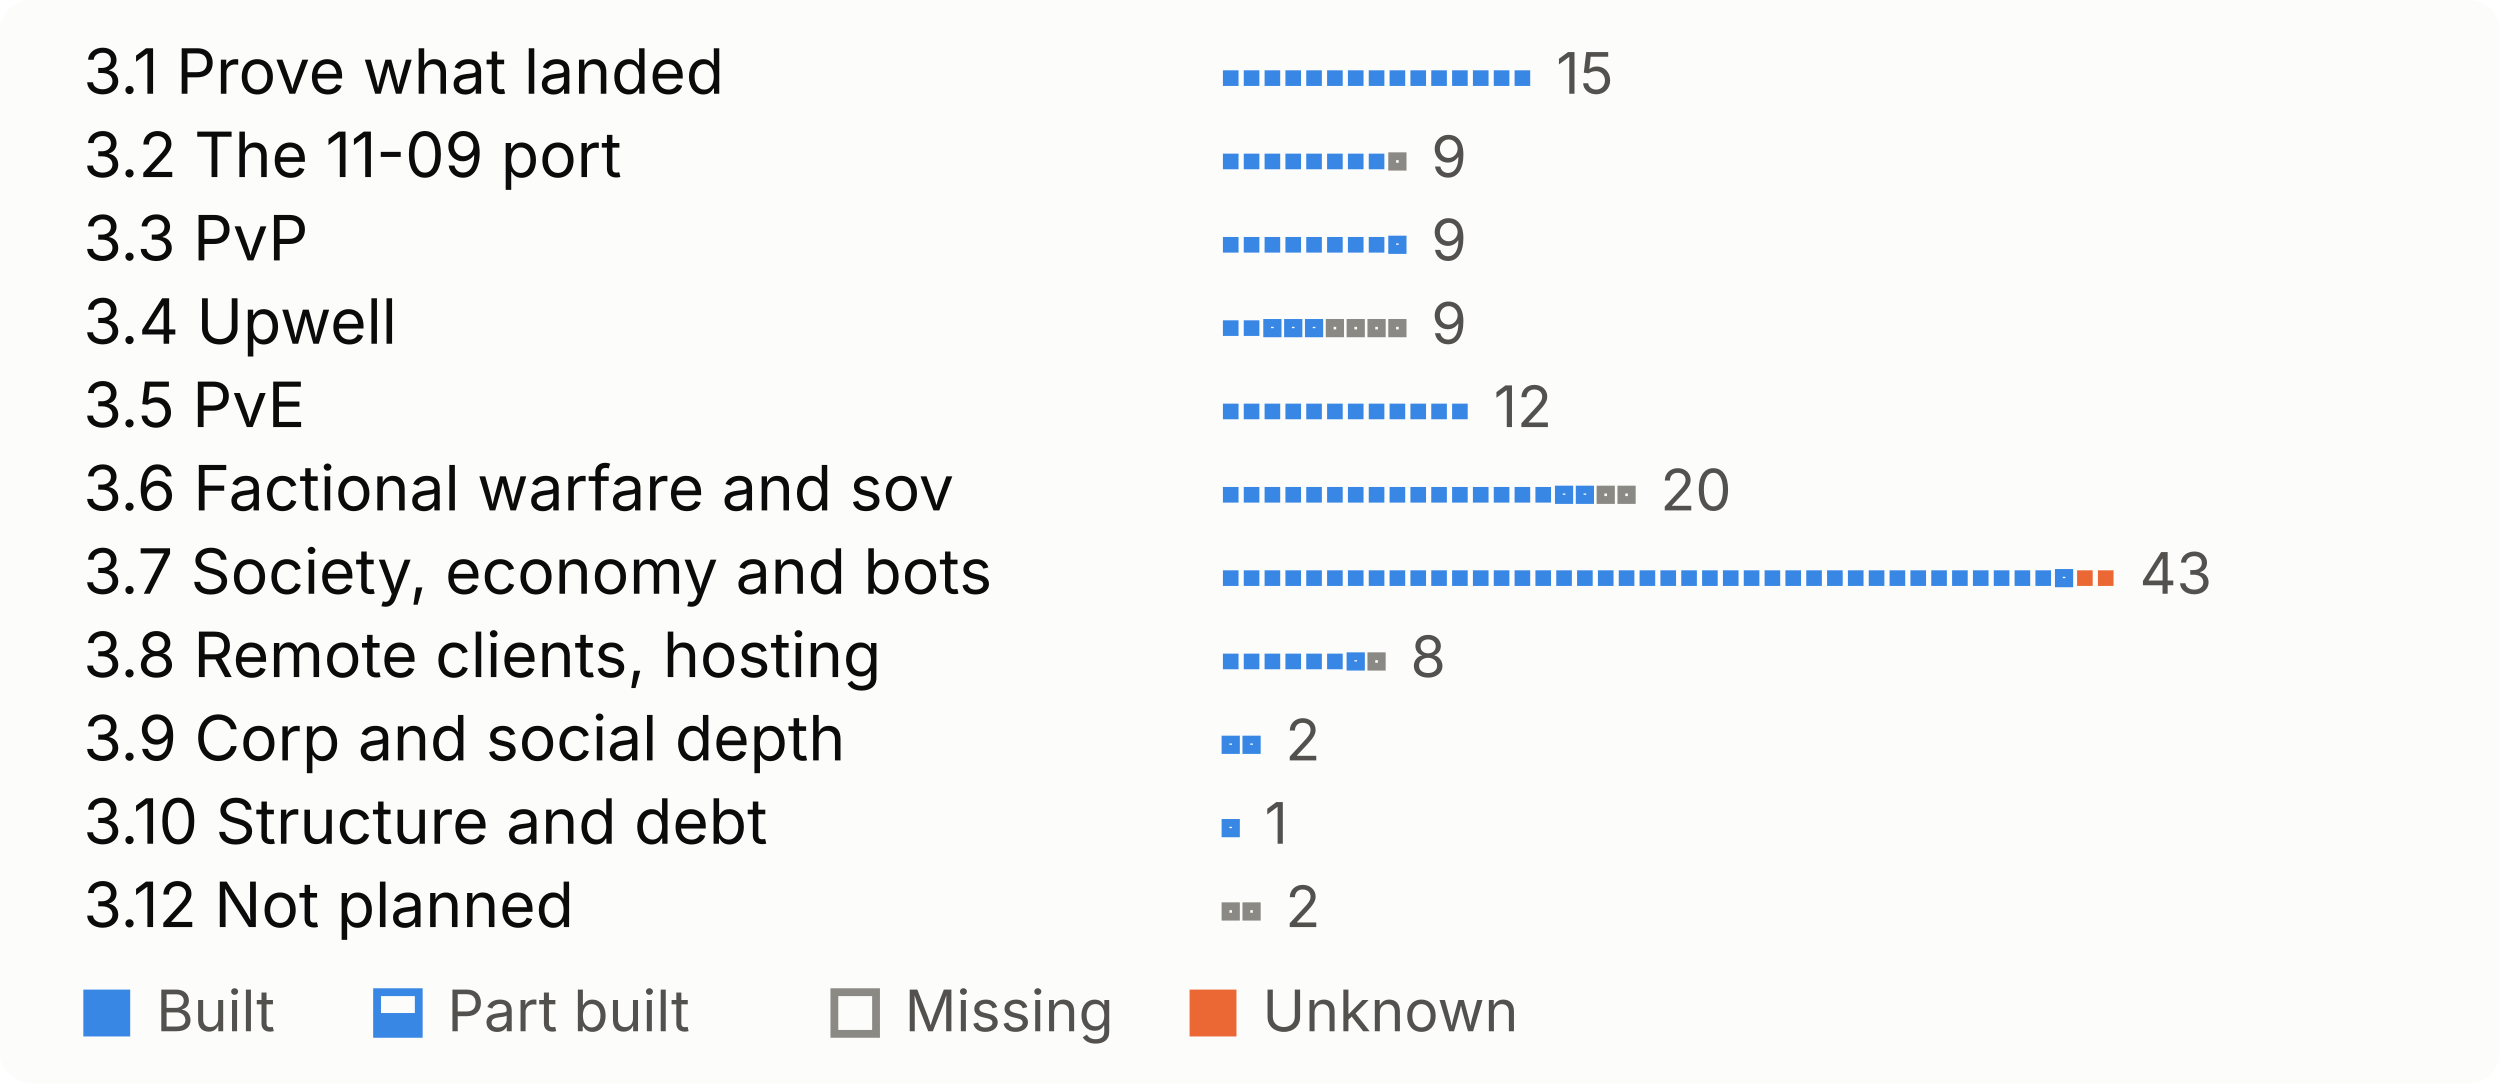
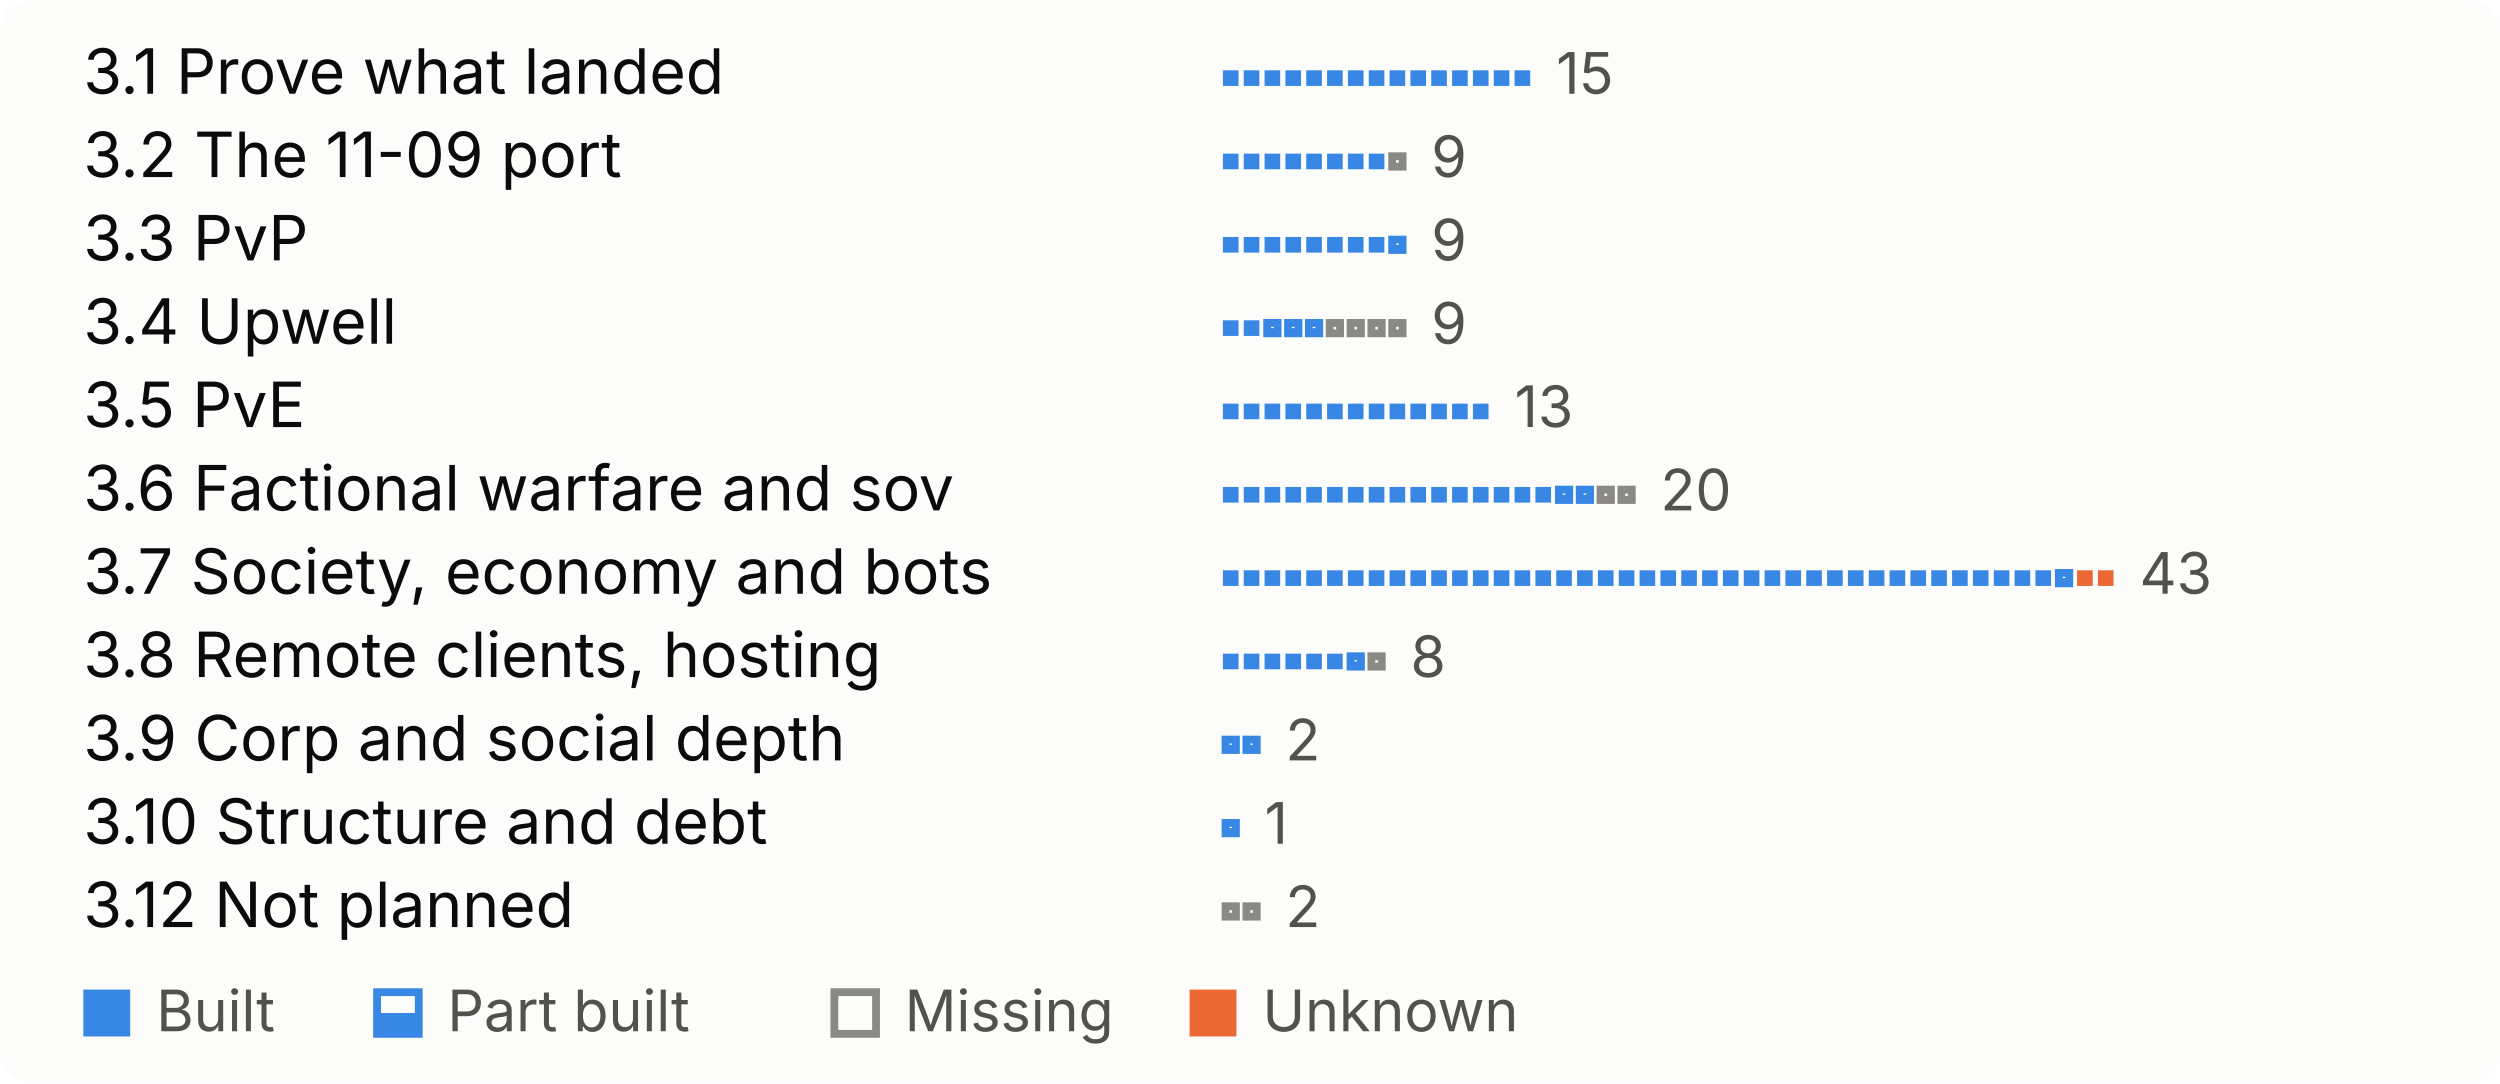
<svg xmlns="http://www.w3.org/2000/svg" width="480" height="208" viewBox="0 0 480 208" role="img" aria-label="What is left, by theme, one mark per open feature">
  <style>
.bg{fill:#fcfcfb}.t{fill:#0b0b0b}.s{fill:#52514e}.rule{fill:#e1e0d9}
.proved{fill:#184f95}.built{fill:#3987e5}.unknown{fill:#eb6834}
.part-o{fill:none;stroke:#3987e5;stroke-width:1.5}.part-f{fill:#3987e5}
.missing{fill:none;stroke:#8a8984;stroke-width:1.5}
.pass{fill:#184f95}.fail{fill:#eb6834}.none{fill:none;stroke:#8a8984;stroke-width:1.5}
@media (prefers-color-scheme:dark){
.bg{fill:#1a1a19}.t{fill:#f0efec}.s{fill:#c3c2b7}.rule{fill:#383835}
.proved{fill:#86b6ef}.built{fill:#3987e5}.unknown{fill:#d95926}
.part-o{stroke:#3987e5}.part-f{fill:#3987e5}
.missing{stroke:#8d8c85}
.pass{fill:#86b6ef}.fail{fill:#d95926}.none{stroke:#8d8c85}
}
text{font-family:system-ui,-apple-system,"Segoe UI",sans-serif;font-size:12px}
.big{font-size:26px;font-weight:600}.b{font-weight:600}.xs{font-size:11px}
</style>
  <rect width="480" height="208" rx="6" class="bg" />
  <text x="16.0" y="18.0" class="t">3.1 Prove what landed</text>
  <rect x="234.8" y="13.5" width="3" height="3" class="built" />
  <rect x="238.8" y="13.5" width="3" height="3" class="built" />
  <rect x="242.8" y="13.5" width="3" height="3" class="built" />
  <rect x="246.8" y="13.5" width="3" height="3" class="built" />
  <rect x="250.8" y="13.5" width="3" height="3" class="built" />
  <rect x="254.8" y="13.5" width="3" height="3" class="built" />
  <rect x="258.8" y="13.5" width="3" height="3" class="built" />
  <rect x="262.8" y="13.5" width="3" height="3" class="built" />
  <rect x="266.8" y="13.5" width="3" height="3" class="built" />
  <rect x="270.8" y="13.5" width="3" height="3" class="built" />
  <rect x="274.8" y="13.5" width="3" height="3" class="built" />
  <rect x="278.8" y="13.5" width="3" height="3" class="built" />
  <rect x="282.8" y="13.5" width="3" height="3" class="built" />
  <rect x="286.8" y="13.5" width="3" height="3" class="built" />
  <rect x="290.8" y="13.5" width="3" height="3" class="built" />
  <text x="298.8" y="18.0" class="s xs">15</text>
  <text x="16.0" y="34.0" class="t">3.2 The 11-09 port</text>
  <rect x="234.8" y="29.5" width="3" height="3" class="built" />
  <rect x="238.8" y="29.5" width="3" height="3" class="built" />
  <rect x="242.8" y="29.5" width="3" height="3" class="built" />
  <rect x="246.8" y="29.5" width="3" height="3" class="built" />
  <rect x="250.8" y="29.5" width="3" height="3" class="built" />
  <rect x="254.8" y="29.5" width="3" height="3" class="built" />
  <rect x="258.8" y="29.5" width="3" height="3" class="built" />
  <rect x="262.8" y="29.5" width="3" height="3" class="built" />
  <rect x="267.3" y="30.0" width="2" height="2" fill="none" class="missing" />
  <text x="274.8" y="34.0" class="s xs">9</text>
  <text x="16.0" y="50.0" class="t">3.3 PvP</text>
  <rect x="234.8" y="45.5" width="3" height="3" class="built" />
  <rect x="238.8" y="45.5" width="3" height="3" class="built" />
  <rect x="242.8" y="45.5" width="3" height="3" class="built" />
  <rect x="246.8" y="45.5" width="3" height="3" class="built" />
  <rect x="250.8" y="45.5" width="3" height="3" class="built" />
  <rect x="254.8" y="45.5" width="3" height="3" class="built" />
  <rect x="258.8" y="45.5" width="3" height="3" class="built" />
  <rect x="262.8" y="45.5" width="3" height="3" class="built" />
  <rect x="267.3" y="46.0" width="2" height="2" fill="none" class="part-o" />
  <rect x="266.8" y="47.0" width="3" height="1.5" class="part-f" />
  <text x="274.8" y="50.0" class="s xs">9</text>
  <text x="16.0" y="66.0" class="t">3.4 Upwell</text>
  <rect x="234.8" y="61.5" width="3" height="3" class="built" />
  <rect x="238.8" y="61.5" width="3" height="3" class="built" />
  <rect x="243.3" y="62.0" width="2" height="2" fill="none" class="part-o" />
  <rect x="242.8" y="63.0" width="3" height="1.5" class="part-f" />
  <rect x="247.3" y="62.0" width="2" height="2" fill="none" class="part-o" />
  <rect x="246.8" y="63.0" width="3" height="1.5" class="part-f" />
  <rect x="251.3" y="62.0" width="2" height="2" fill="none" class="part-o" />
  <rect x="250.8" y="63.0" width="3" height="1.5" class="part-f" />
  <rect x="255.3" y="62.0" width="2" height="2" fill="none" class="missing" />
  <rect x="259.3" y="62.0" width="2" height="2" fill="none" class="missing" />
  <rect x="263.3" y="62.0" width="2" height="2" fill="none" class="missing" />
  <rect x="267.3" y="62.0" width="2" height="2" fill="none" class="missing" />
  <text x="274.8" y="66.0" class="s xs">9</text>
  <text x="16.0" y="82.0" class="t">3.5 PvE</text>
  <rect x="234.8" y="77.5" width="3" height="3" class="built" />
  <rect x="238.8" y="77.5" width="3" height="3" class="built" />
  <rect x="242.8" y="77.5" width="3" height="3" class="built" />
  <rect x="246.8" y="77.5" width="3" height="3" class="built" />
  <rect x="250.8" y="77.5" width="3" height="3" class="built" />
  <rect x="254.8" y="77.5" width="3" height="3" class="built" />
  <rect x="258.8" y="77.5" width="3" height="3" class="built" />
  <rect x="262.8" y="77.5" width="3" height="3" class="built" />
  <rect x="266.8" y="77.5" width="3" height="3" class="built" />
  <rect x="270.8" y="77.5" width="3" height="3" class="built" />
  <rect x="274.8" y="77.5" width="3" height="3" class="built" />
  <rect x="278.8" y="77.5" width="3" height="3" class="built" />
-   <text x="286.8" y="82.0" class="s xs">12</text>
+   <rect x="282.8" y="77.5" width="3" height="3" class="built" />
+   <text x="290.8" y="82.0" class="s xs">13</text>
  <text x="16.0" y="98.0" class="t">3.6 Factional warfare and sov</text>
  <rect x="234.8" y="93.5" width="3" height="3" class="built" />
  <rect x="238.8" y="93.5" width="3" height="3" class="built" />
  <rect x="242.8" y="93.5" width="3" height="3" class="built" />
  <rect x="246.8" y="93.5" width="3" height="3" class="built" />
  <rect x="250.8" y="93.5" width="3" height="3" class="built" />
  <rect x="254.8" y="93.5" width="3" height="3" class="built" />
  <rect x="258.8" y="93.5" width="3" height="3" class="built" />
  <rect x="262.8" y="93.5" width="3" height="3" class="built" />
  <rect x="266.8" y="93.5" width="3" height="3" class="built" />
  <rect x="270.8" y="93.5" width="3" height="3" class="built" />
  <rect x="274.8" y="93.5" width="3" height="3" class="built" />
  <rect x="278.8" y="93.5" width="3" height="3" class="built" />
  <rect x="282.8" y="93.5" width="3" height="3" class="built" />
  <rect x="286.8" y="93.5" width="3" height="3" class="built" />
  <rect x="290.8" y="93.5" width="3" height="3" class="built" />
  <rect x="294.8" y="93.5" width="3" height="3" class="built" />
  <rect x="299.3" y="94.0" width="2" height="2" fill="none" class="part-o" />
  <rect x="298.8" y="95.0" width="3" height="1.5" class="part-f" />
  <rect x="303.3" y="94.0" width="2" height="2" fill="none" class="part-o" />
  <rect x="302.8" y="95.0" width="3" height="1.5" class="part-f" />
  <rect x="307.3" y="94.0" width="2" height="2" fill="none" class="missing" />
  <rect x="311.3" y="94.0" width="2" height="2" fill="none" class="missing" />
  <text x="318.8" y="98.0" class="s xs">20</text>
  <text x="16.0" y="114.0" class="t">3.7 Society, economy and bots</text>
  <rect x="234.8" y="109.5" width="3" height="3" class="built" />
  <rect x="238.8" y="109.5" width="3" height="3" class="built" />
  <rect x="242.8" y="109.5" width="3" height="3" class="built" />
  <rect x="246.8" y="109.5" width="3" height="3" class="built" />
  <rect x="250.8" y="109.5" width="3" height="3" class="built" />
  <rect x="254.8" y="109.5" width="3" height="3" class="built" />
  <rect x="258.8" y="109.5" width="3" height="3" class="built" />
  <rect x="262.8" y="109.5" width="3" height="3" class="built" />
  <rect x="266.8" y="109.5" width="3" height="3" class="built" />
  <rect x="270.8" y="109.5" width="3" height="3" class="built" />
  <rect x="274.8" y="109.5" width="3" height="3" class="built" />
  <rect x="278.8" y="109.5" width="3" height="3" class="built" />
  <rect x="282.8" y="109.5" width="3" height="3" class="built" />
  <rect x="286.8" y="109.5" width="3" height="3" class="built" />
  <rect x="290.8" y="109.5" width="3" height="3" class="built" />
  <rect x="294.8" y="109.5" width="3" height="3" class="built" />
  <rect x="298.8" y="109.5" width="3" height="3" class="built" />
  <rect x="302.8" y="109.5" width="3" height="3" class="built" />
  <rect x="306.8" y="109.5" width="3" height="3" class="built" />
  <rect x="310.8" y="109.5" width="3" height="3" class="built" />
  <rect x="314.8" y="109.5" width="3" height="3" class="built" />
  <rect x="318.8" y="109.5" width="3" height="3" class="built" />
  <rect x="322.8" y="109.5" width="3" height="3" class="built" />
  <rect x="326.8" y="109.5" width="3" height="3" class="built" />
  <rect x="330.8" y="109.5" width="3" height="3" class="built" />
  <rect x="334.8" y="109.5" width="3" height="3" class="built" />
  <rect x="338.8" y="109.5" width="3" height="3" class="built" />
  <rect x="342.8" y="109.5" width="3" height="3" class="built" />
  <rect x="346.8" y="109.5" width="3" height="3" class="built" />
  <rect x="350.8" y="109.5" width="3" height="3" class="built" />
  <rect x="354.8" y="109.5" width="3" height="3" class="built" />
  <rect x="358.8" y="109.5" width="3" height="3" class="built" />
  <rect x="362.8" y="109.5" width="3" height="3" class="built" />
  <rect x="366.8" y="109.5" width="3" height="3" class="built" />
  <rect x="370.8" y="109.5" width="3" height="3" class="built" />
  <rect x="374.8" y="109.5" width="3" height="3" class="built" />
  <rect x="378.8" y="109.5" width="3" height="3" class="built" />
  <rect x="382.8" y="109.5" width="3" height="3" class="built" />
  <rect x="386.8" y="109.5" width="3" height="3" class="built" />
  <rect x="390.8" y="109.5" width="3" height="3" class="built" />
  <rect x="395.3" y="110.0" width="2" height="2" fill="none" class="part-o" />
  <rect x="394.8" y="111.0" width="3" height="1.5" class="part-f" />
  <rect x="398.8" y="109.5" width="3" height="3" class="unknown" />
  <rect x="402.8" y="109.5" width="3" height="3" class="unknown" />
  <text x="410.8" y="114.0" class="s xs">43</text>
  <text x="16.0" y="130.0" class="t">3.8 Remote clients, hosting</text>
  <rect x="234.8" y="125.5" width="3" height="3" class="built" />
  <rect x="238.8" y="125.5" width="3" height="3" class="built" />
  <rect x="242.8" y="125.5" width="3" height="3" class="built" />
  <rect x="246.8" y="125.5" width="3" height="3" class="built" />
  <rect x="250.8" y="125.5" width="3" height="3" class="built" />
  <rect x="254.8" y="125.5" width="3" height="3" class="built" />
  <rect x="259.3" y="126.0" width="2" height="2" fill="none" class="part-o" />
  <rect x="258.8" y="127.0" width="3" height="1.5" class="part-f" />
  <rect x="263.3" y="126.0" width="2" height="2" fill="none" class="missing" />
  <text x="270.8" y="130.0" class="s xs">8</text>
  <text x="16.0" y="146.0" class="t">3.9 Corp and social depth</text>
  <rect x="235.3" y="142.0" width="2" height="2" fill="none" class="part-o" />
  <rect x="234.8" y="143.0" width="3" height="1.5" class="part-f" />
  <rect x="239.3" y="142.0" width="2" height="2" fill="none" class="part-o" />
  <rect x="238.8" y="143.0" width="3" height="1.5" class="part-f" />
  <text x="246.8" y="146.0" class="s xs">2</text>
  <text x="16.0" y="162.0" class="t">3.10 Structure and debt</text>
  <rect x="235.3" y="158.0" width="2" height="2" fill="none" class="part-o" />
  <rect x="234.8" y="159.0" width="3" height="1.5" class="part-f" />
  <text x="242.8" y="162.0" class="s xs">1</text>
  <text x="16.0" y="178.0" class="t">3.12 Not planned</text>
  <rect x="235.3" y="174.0" width="2" height="2" fill="none" class="missing" />
  <rect x="239.3" y="174.0" width="2" height="2" fill="none" class="missing" />
  <text x="246.8" y="178.0" class="s xs">2</text>
  <rect x="16.0" y="190.0" width="9" height="9" class="built" />
  <text x="30.0" y="198.0" class="s xs">Built</text>
  <rect x="72.4" y="190.5" width="8" height="8" fill="none" class="part-o" />
  <rect x="71.9" y="194.5" width="9" height="4.5" class="part-f" />
  <text x="85.9" y="198.0" class="s xs">Part built</text>
  <rect x="160.2" y="190.5" width="8" height="8" fill="none" class="missing" />
  <text x="173.7" y="198.0" class="s xs">Missing</text>
  <rect x="228.4" y="190.0" width="9" height="9" class="unknown" />
  <text x="242.4" y="198.0" class="s xs">Unknown</text>
</svg>
